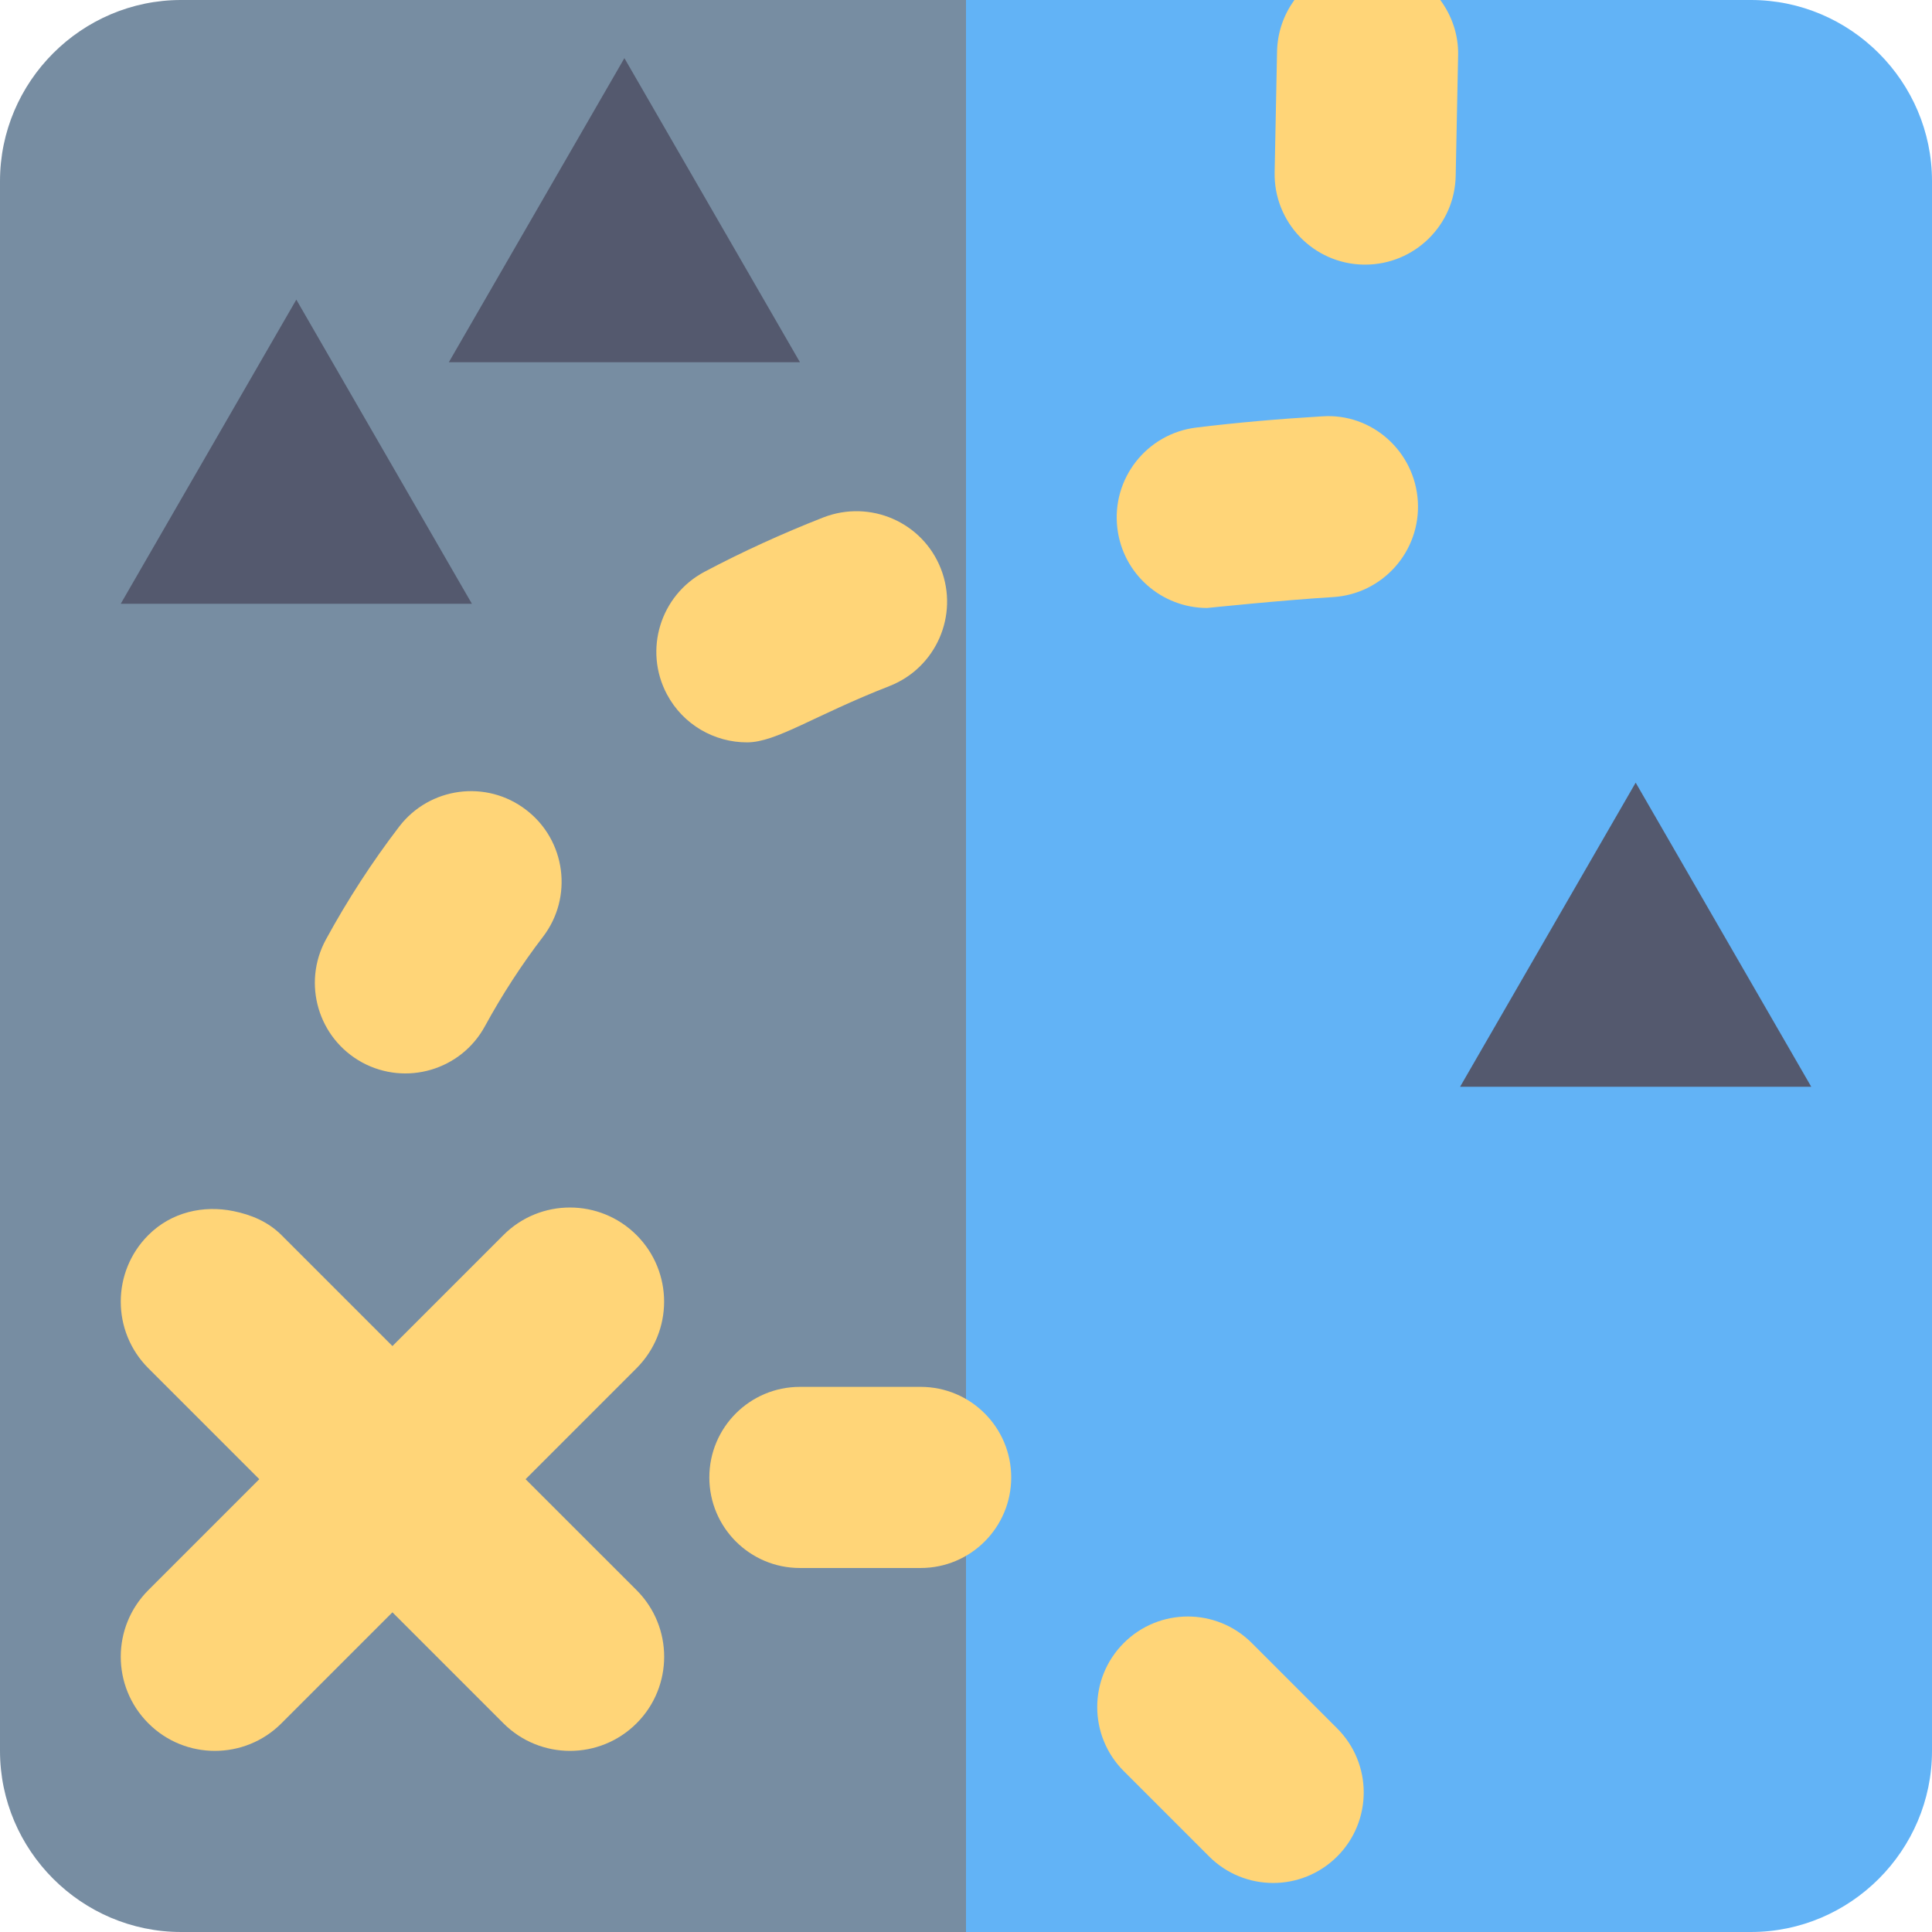
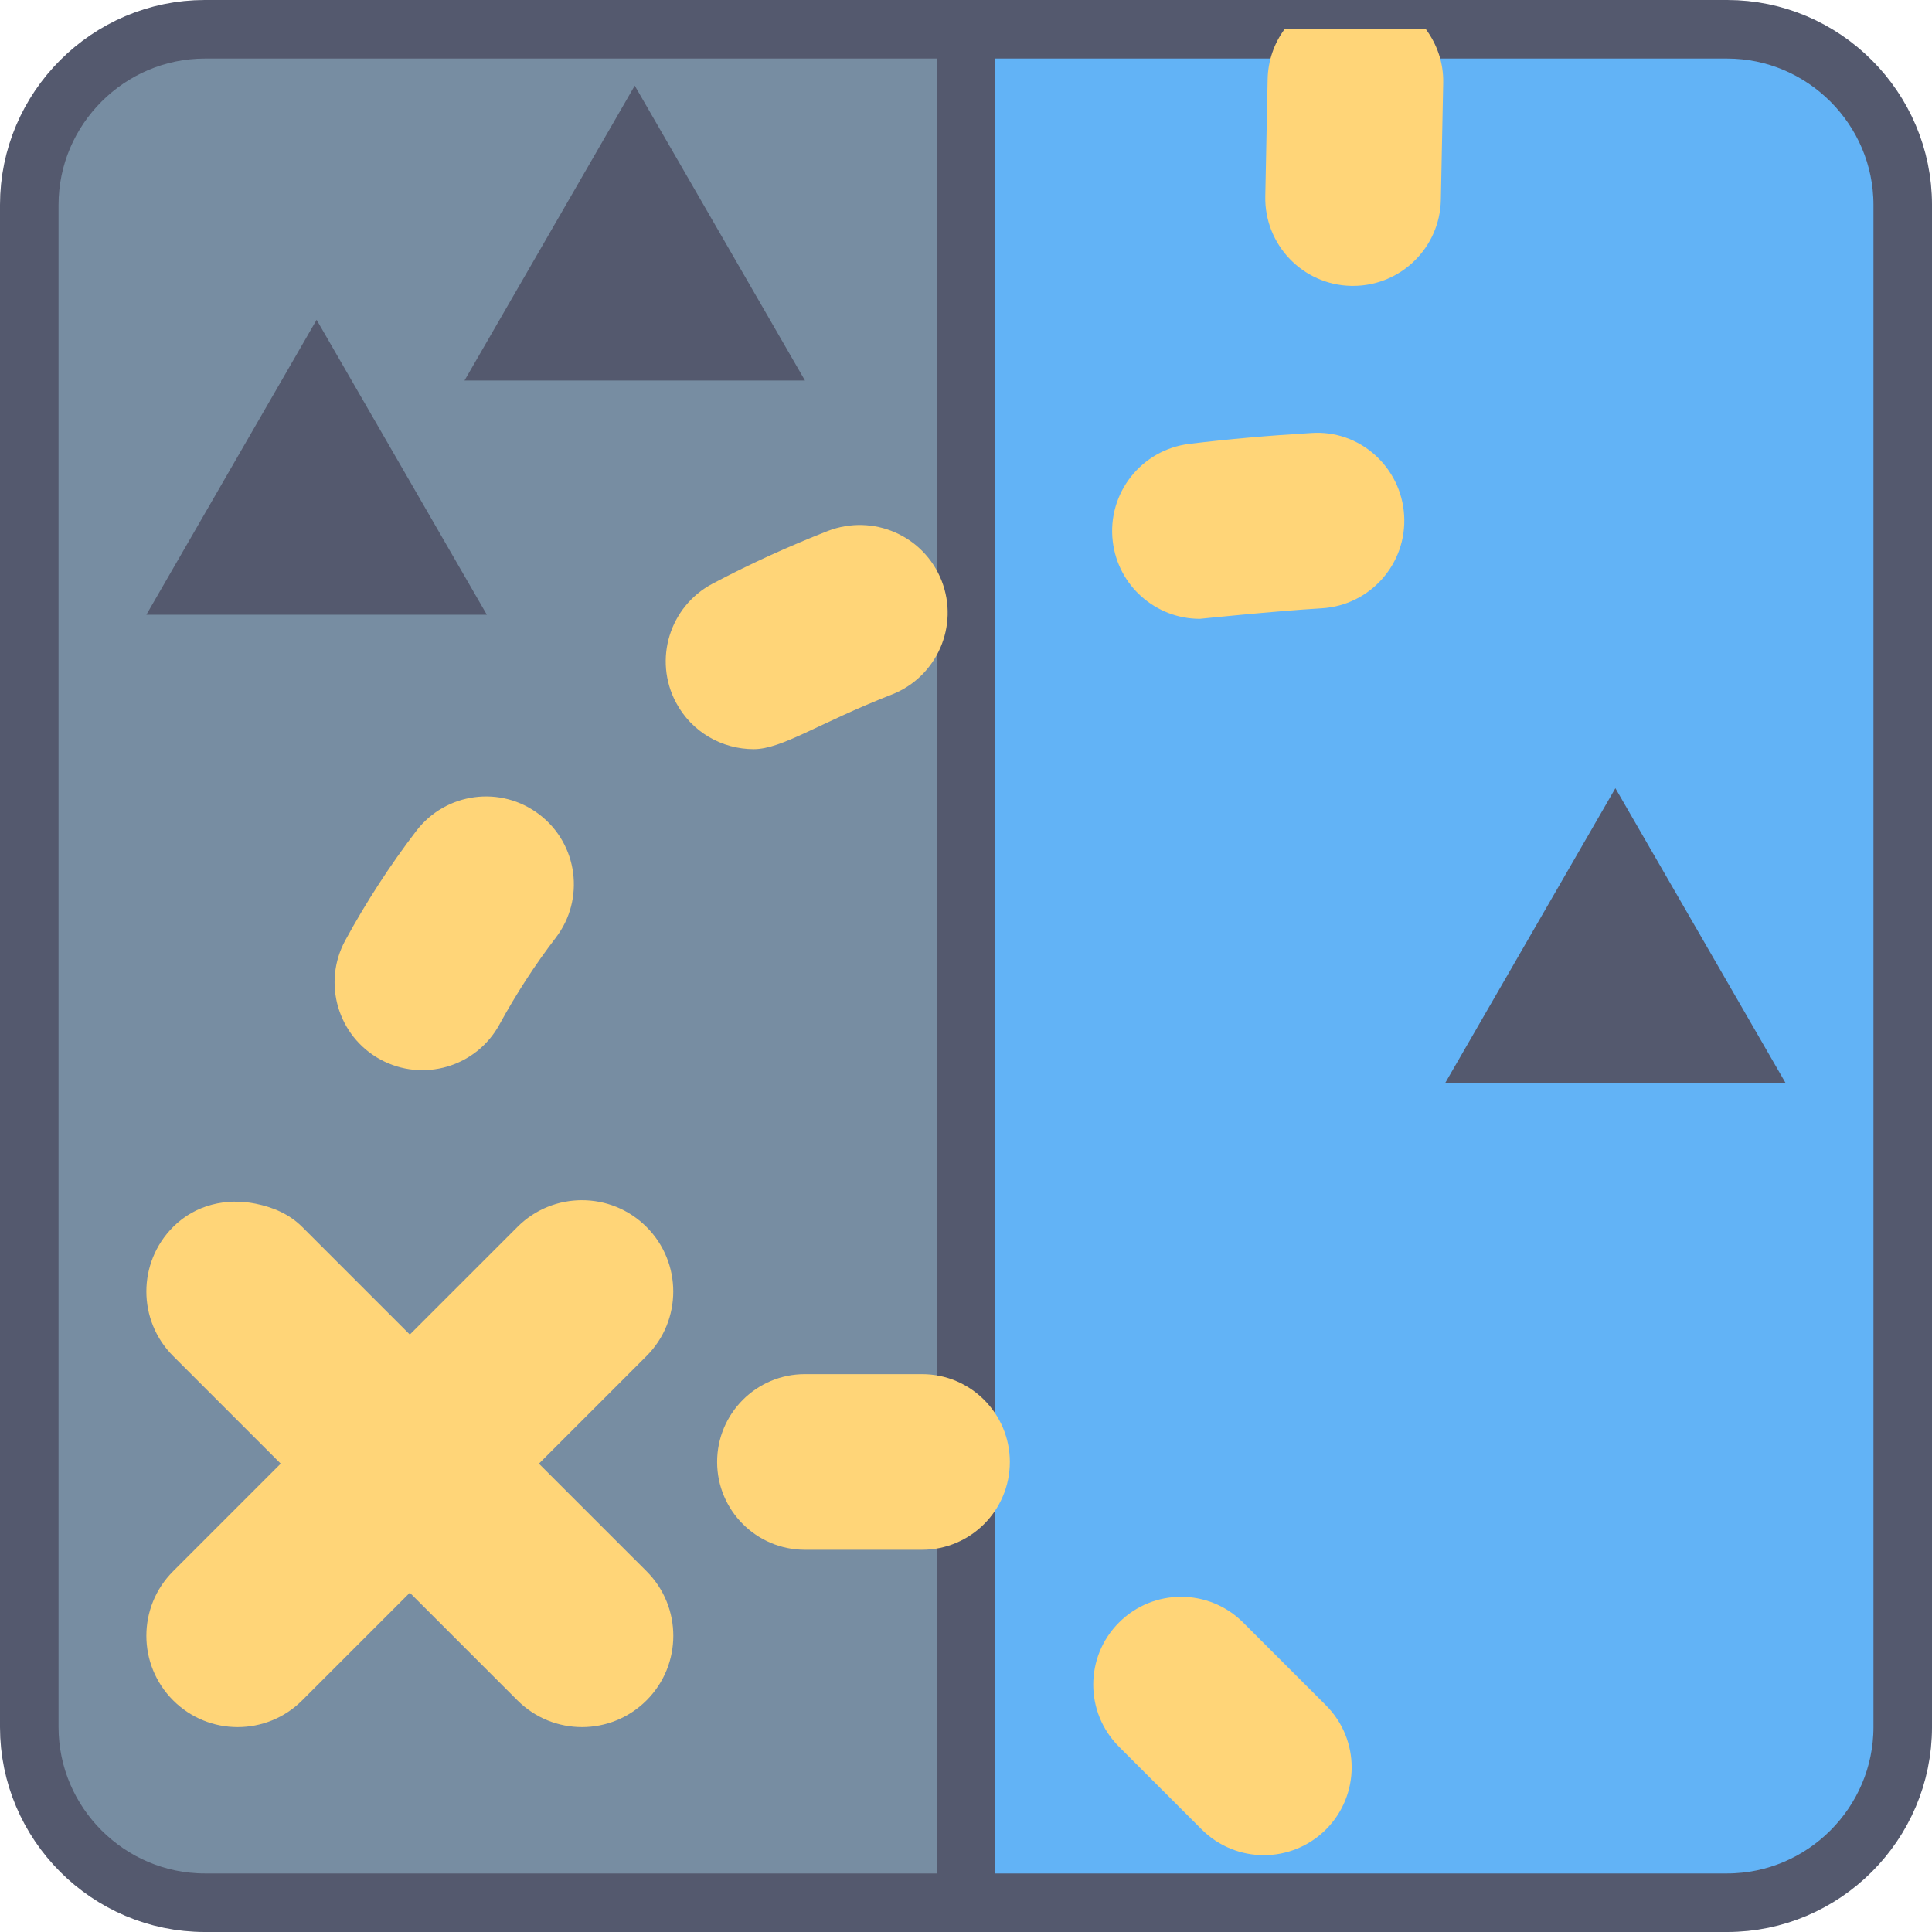
- <svg xmlns="http://www.w3.org/2000/svg" width="211.667mm" height="211.667mm" viewBox="0 0 211.667 211.667" version="1.1" id="svg6569" xml:space="preserve">
+ <svg xmlns="http://www.w3.org/2000/svg" width="218.281mm" height="218.281mm" viewBox="0 0 218.281 218.281" version="1.1" id="svg6569" xml:space="preserve">
  <defs id="defs6566">
	
	
	
	
	
	
	
	
	
	
</defs>
-   <g id="layer1" transform="translate(-48.95904,-79.16243)">
-     <path class="pictogram_vijf" d="M 240.782,79.162 H 154.792 V 290.829 h 85.99 c 10.914,0 19.844,-8.93 19.844,-19.844 V 99.006 c 0,-10.914 -8.93,-19.844 -19.844,-19.844 z" id="path6861" style="fill:#62b3f6;fill-opacity:1;stroke-width:6.615" />
-     <path class="pictogram_zes" d="m 68.803,79.162 c -10.914,0 -19.844,8.93 -19.844,19.844 v 171.979 c 0,10.914 8.93,19.844 19.844,19.844 h 85.99 V 79.162 Z" id="path6863" style="fill:#778da2;fill-opacity:1;stroke-width:6.615" />
+   <g id="layer1" transform="translate(-45.65175,-75.85514)">
+     <g id="g11562" style="stroke:#54596e;stroke-opacity:1">
+       <path class="pictogram_vijf" d="M 240.782,79.162 H 154.792 V 290.829 h 85.99 c 10.914,0 19.844,-8.93 19.844,-19.844 V 99.006 c 0,-10.914 -8.93,-19.844 -19.844,-19.844 z" id="path6861" style="fill:#62b3f6;fill-opacity:1;stroke:#54596e;stroke-width:6.615;stroke-opacity:1" />
+       <path class="pictogram_zes" d="m 68.803,79.162 c -10.914,0 -19.844,8.93 -19.844,19.844 v 171.979 c 0,10.914 8.93,19.844 19.844,19.844 h 85.99 V 79.162 Z" id="path6863" style="fill:#778da2;fill-opacity:1;stroke:#54596e;stroke-width:6.615;stroke-opacity:1" />
+     </g>
    <path class="pictogram_een" d="m 188.447,285.458 c -2.54,0 -5.08,-0.966 -7.018,-2.904 l -9.353,-9.353 c -3.876,-3.876 -3.876,-10.153 0,-14.03 3.876,-3.876 10.153,-3.876 14.03,0 l 9.353,9.353 c 3.876,3.876 3.876,10.153 0,14.03 -1.938,1.931 -4.471,2.904 -7.011,2.904 z m -38.623,-34.508 h -13.229 c -5.483,0 -9.922,-4.445 -9.922,-9.922 0,-5.477 4.438,-9.922 9.922,-9.922 h 13.229 c 5.483,0 9.922,4.445 9.922,9.922 0,5.477 -4.438,9.922 -9.922,9.922 z" id="path6865" style="fill:#ffd578;fill-opacity:1;stroke-width:6.615" />
    <path class="pictogram_vijf" d="m 81.423,111.991 19.235,33.318 H 62.188 Z m 16.708,6.859 H 136.602 L 117.367,85.532 Z" id="path6867" style="fill:#54596e;fill-opacity:1;stroke-width:6.615" />
-     <polygon class="pictogram_zes" points="27.092,12.963 30,18 24.184,18 " id="polygon6869" transform="matrix(6.614583,0,0,6.614583,48.95904,79.16243)" style="fill:#54596e;fill-opacity:1" />
+     <polygon class="pictogram_zes" points="24.184,18 27.092,12.963 30,18 " id="polygon6869" transform="matrix(6.614583,0,0,6.614583,48.95904,79.16243)" style="fill:#54596e;fill-opacity:1" />
    <path class="pictogram_een" d="m 88.627,195.559 c 4.815,2.613 10.841,0.847 13.461,-3.969 1.879,-3.44 4.015,-6.734 6.357,-9.79 3.327,-4.346 2.507,-10.583 -1.845,-13.91 -4.346,-3.34 -10.577,-2.514 -13.91,1.839 -2.963,3.87 -5.662,8.03 -8.023,12.363 -2.626,4.815 -0.847,10.841 3.962,13.467 z" id="path6871" style="fill:#ffd578;fill-opacity:1;stroke-width:6.615" />
    <path class="pictogram_een" d="m 193.799,124.777 c -4.776,0.284 -9.36,0.688 -13.752,1.224 -5.444,0.655 -9.327,5.589 -8.672,11.033 0.602,5.04 4.888,8.738 9.836,8.738 0,0 8.348,-0.867 13.765,-1.191 5.47,-0.324 9.644,-5.02 9.32,-10.491 -0.324,-5.464 -5.02,-9.704 -10.497,-9.313 z" id="path6873" style="fill:#ffd578;fill-opacity:1;stroke-width:6.615" />
    <path class="pictogram_een" d="m 139.182,135.843 c -4.524,1.773 -8.916,3.777 -13.044,5.966 -4.835,2.573 -6.681,8.572 -4.114,13.414 1.786,3.36 5.219,5.272 8.778,5.272 3.215,0 7.283,-2.917 15.61,-6.171 5.1,-1.998 7.62,-7.752 5.629,-12.852 -2.004,-5.106 -7.739,-7.6 -12.859,-5.629 z" id="path6875" style="fill:#ffd578;fill-opacity:1;stroke-width:6.615" />
    <path class="pictogram_drie" d="m 106.539,241.22 12.158,-12.158 c 4.028,-4.028 4.028,-10.557 0,-14.585 -4.028,-4.028 -10.563,-4.028 -14.585,0 l -12.158,12.158 -12.158,-12.158 c -1.488,-1.488 -3.347,-2.236 -5.259,-2.626 -3.274,-0.668 -6.787,0.086 -9.327,2.626 -4.028,4.028 -4.028,10.557 0,14.585 l 12.158,12.158 -12.158,12.158 c -4.028,4.028 -4.028,10.557 0,14.585 2.011,2.017 4.65,3.023 7.289,3.023 2.639,0 5.285,-1.005 7.296,-3.023 l 12.158,-12.158 12.158,12.158 c 2.017,2.017 4.657,3.023 7.296,3.023 2.639,0 5.278,-1.005 7.296,-3.023 4.028,-4.028 4.028,-10.557 0,-14.585 z" id="path6877" style="fill:#ffd578;fill-opacity:1;stroke-width:6.615" />
    <path class="pictogram_een" d="m 188.871,84.811 -0.265,13.223 c -0.112,5.477 4.24,10.014 9.717,10.12 0.073,0 0.139,0 0.205,0 5.384,0 9.809,-4.313 9.915,-9.723 l 0.265,-13.223 c 0.046,-2.262 -0.701,-4.346 -1.951,-6.046 h -15.981 c -1.158,1.581 -1.859,3.512 -1.905,5.649 z" id="path6879" style="fill:#ffd578;fill-opacity:1;stroke-width:6.615" />
  </g>
  <style type="text/css" id="style6859">
	.pictogram_een{fill:#F4D6B0;}
	.pictogram_drie{fill:#F27261;}
	.pictogram_vijf{fill:#01A59C;}
	.pictogram_zes{fill:#0C6667;}
	.st0{fill:#F8AD89;}
	.st1{fill:#E54D2E;}
	.st2{fill:#01A59C;}
	.st3{fill:none;}
</style>
</svg>
